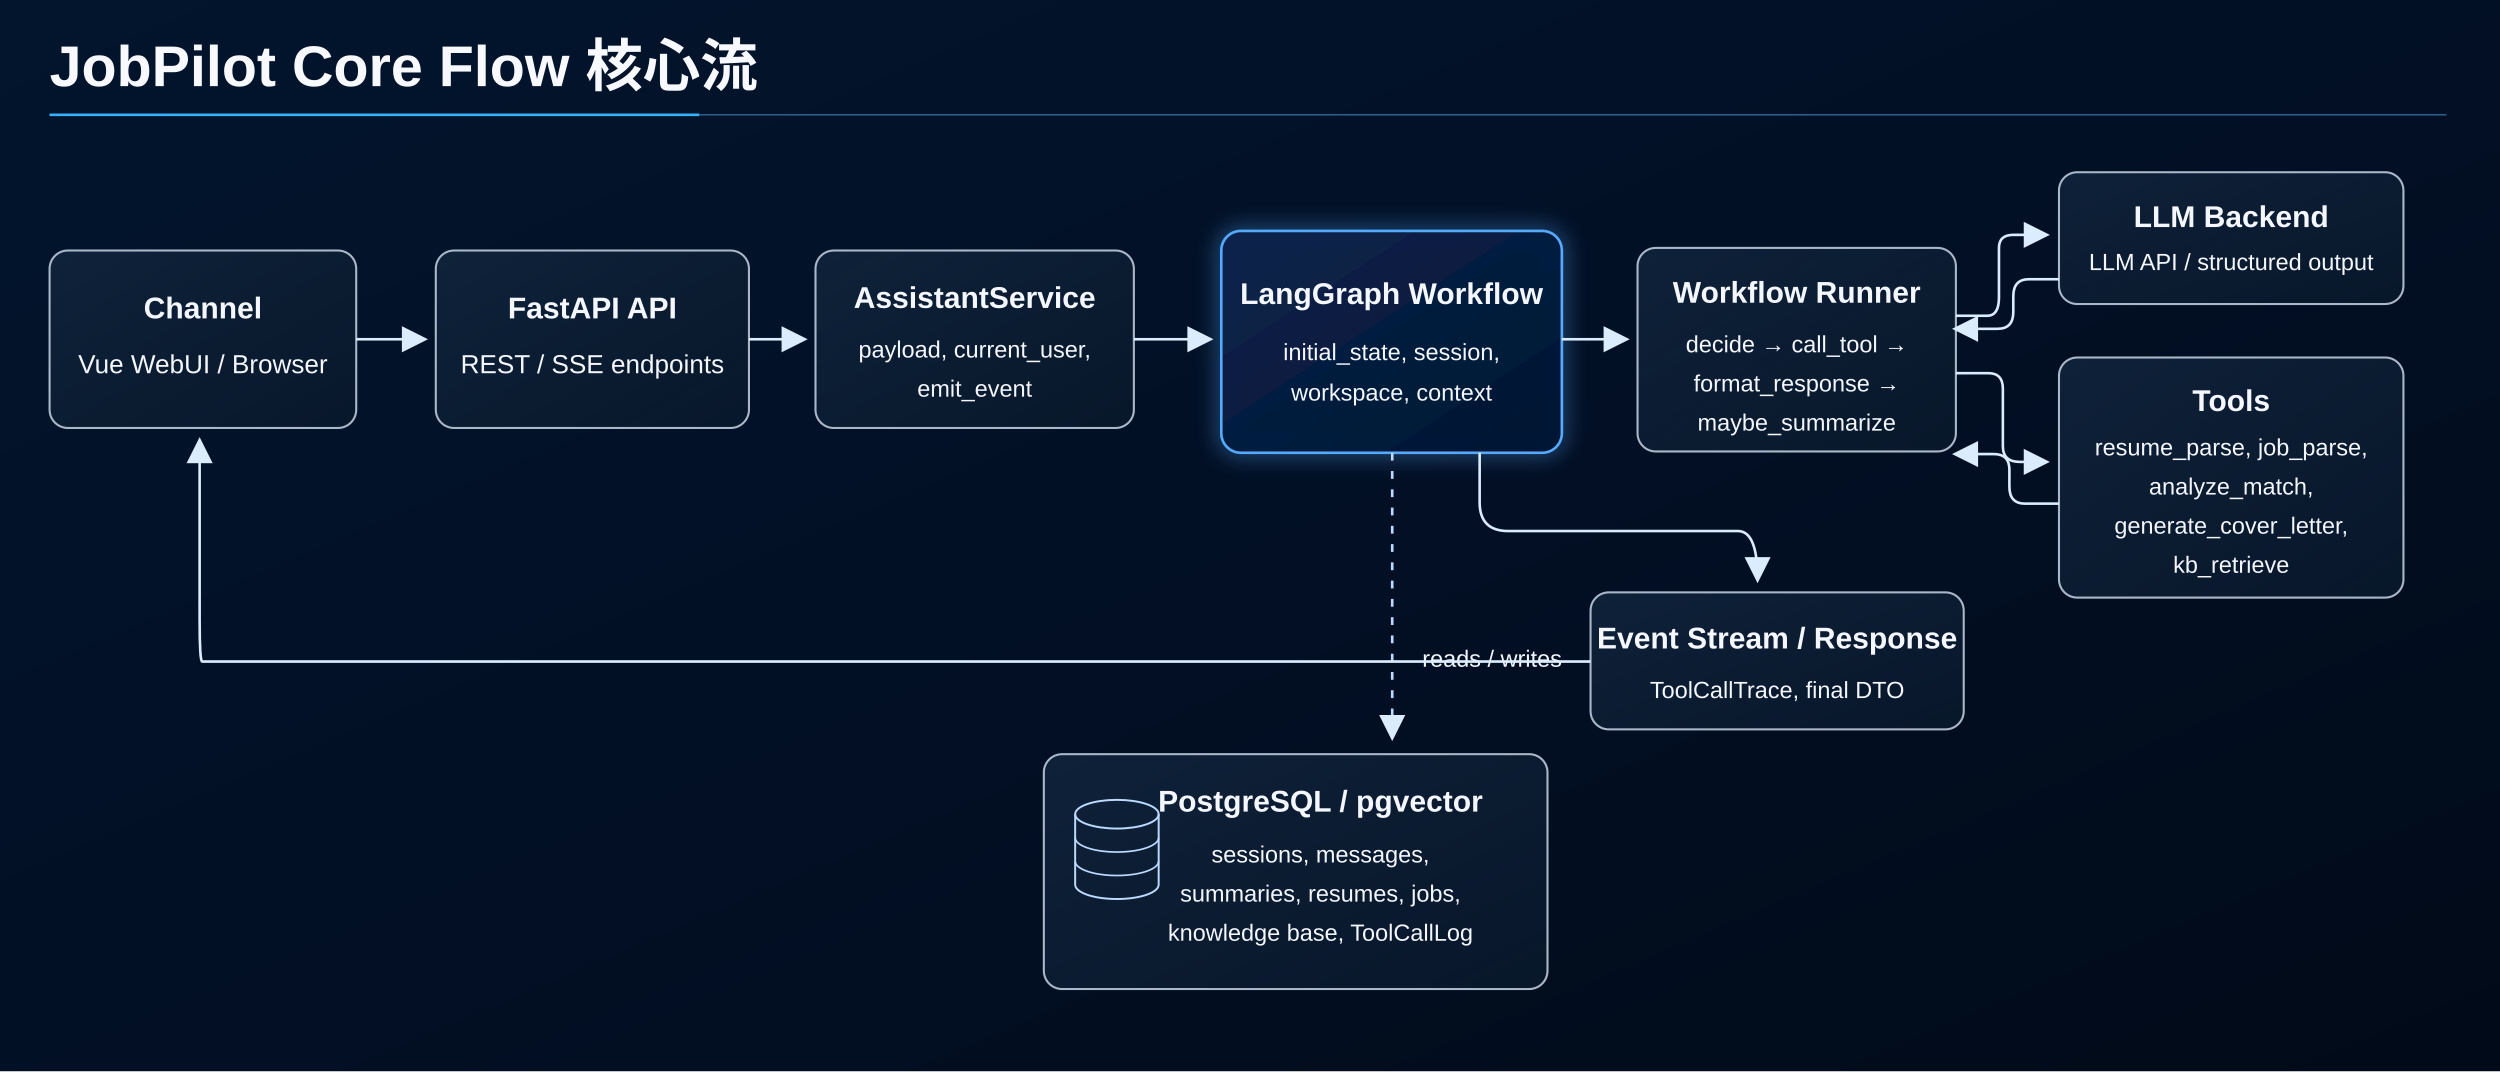
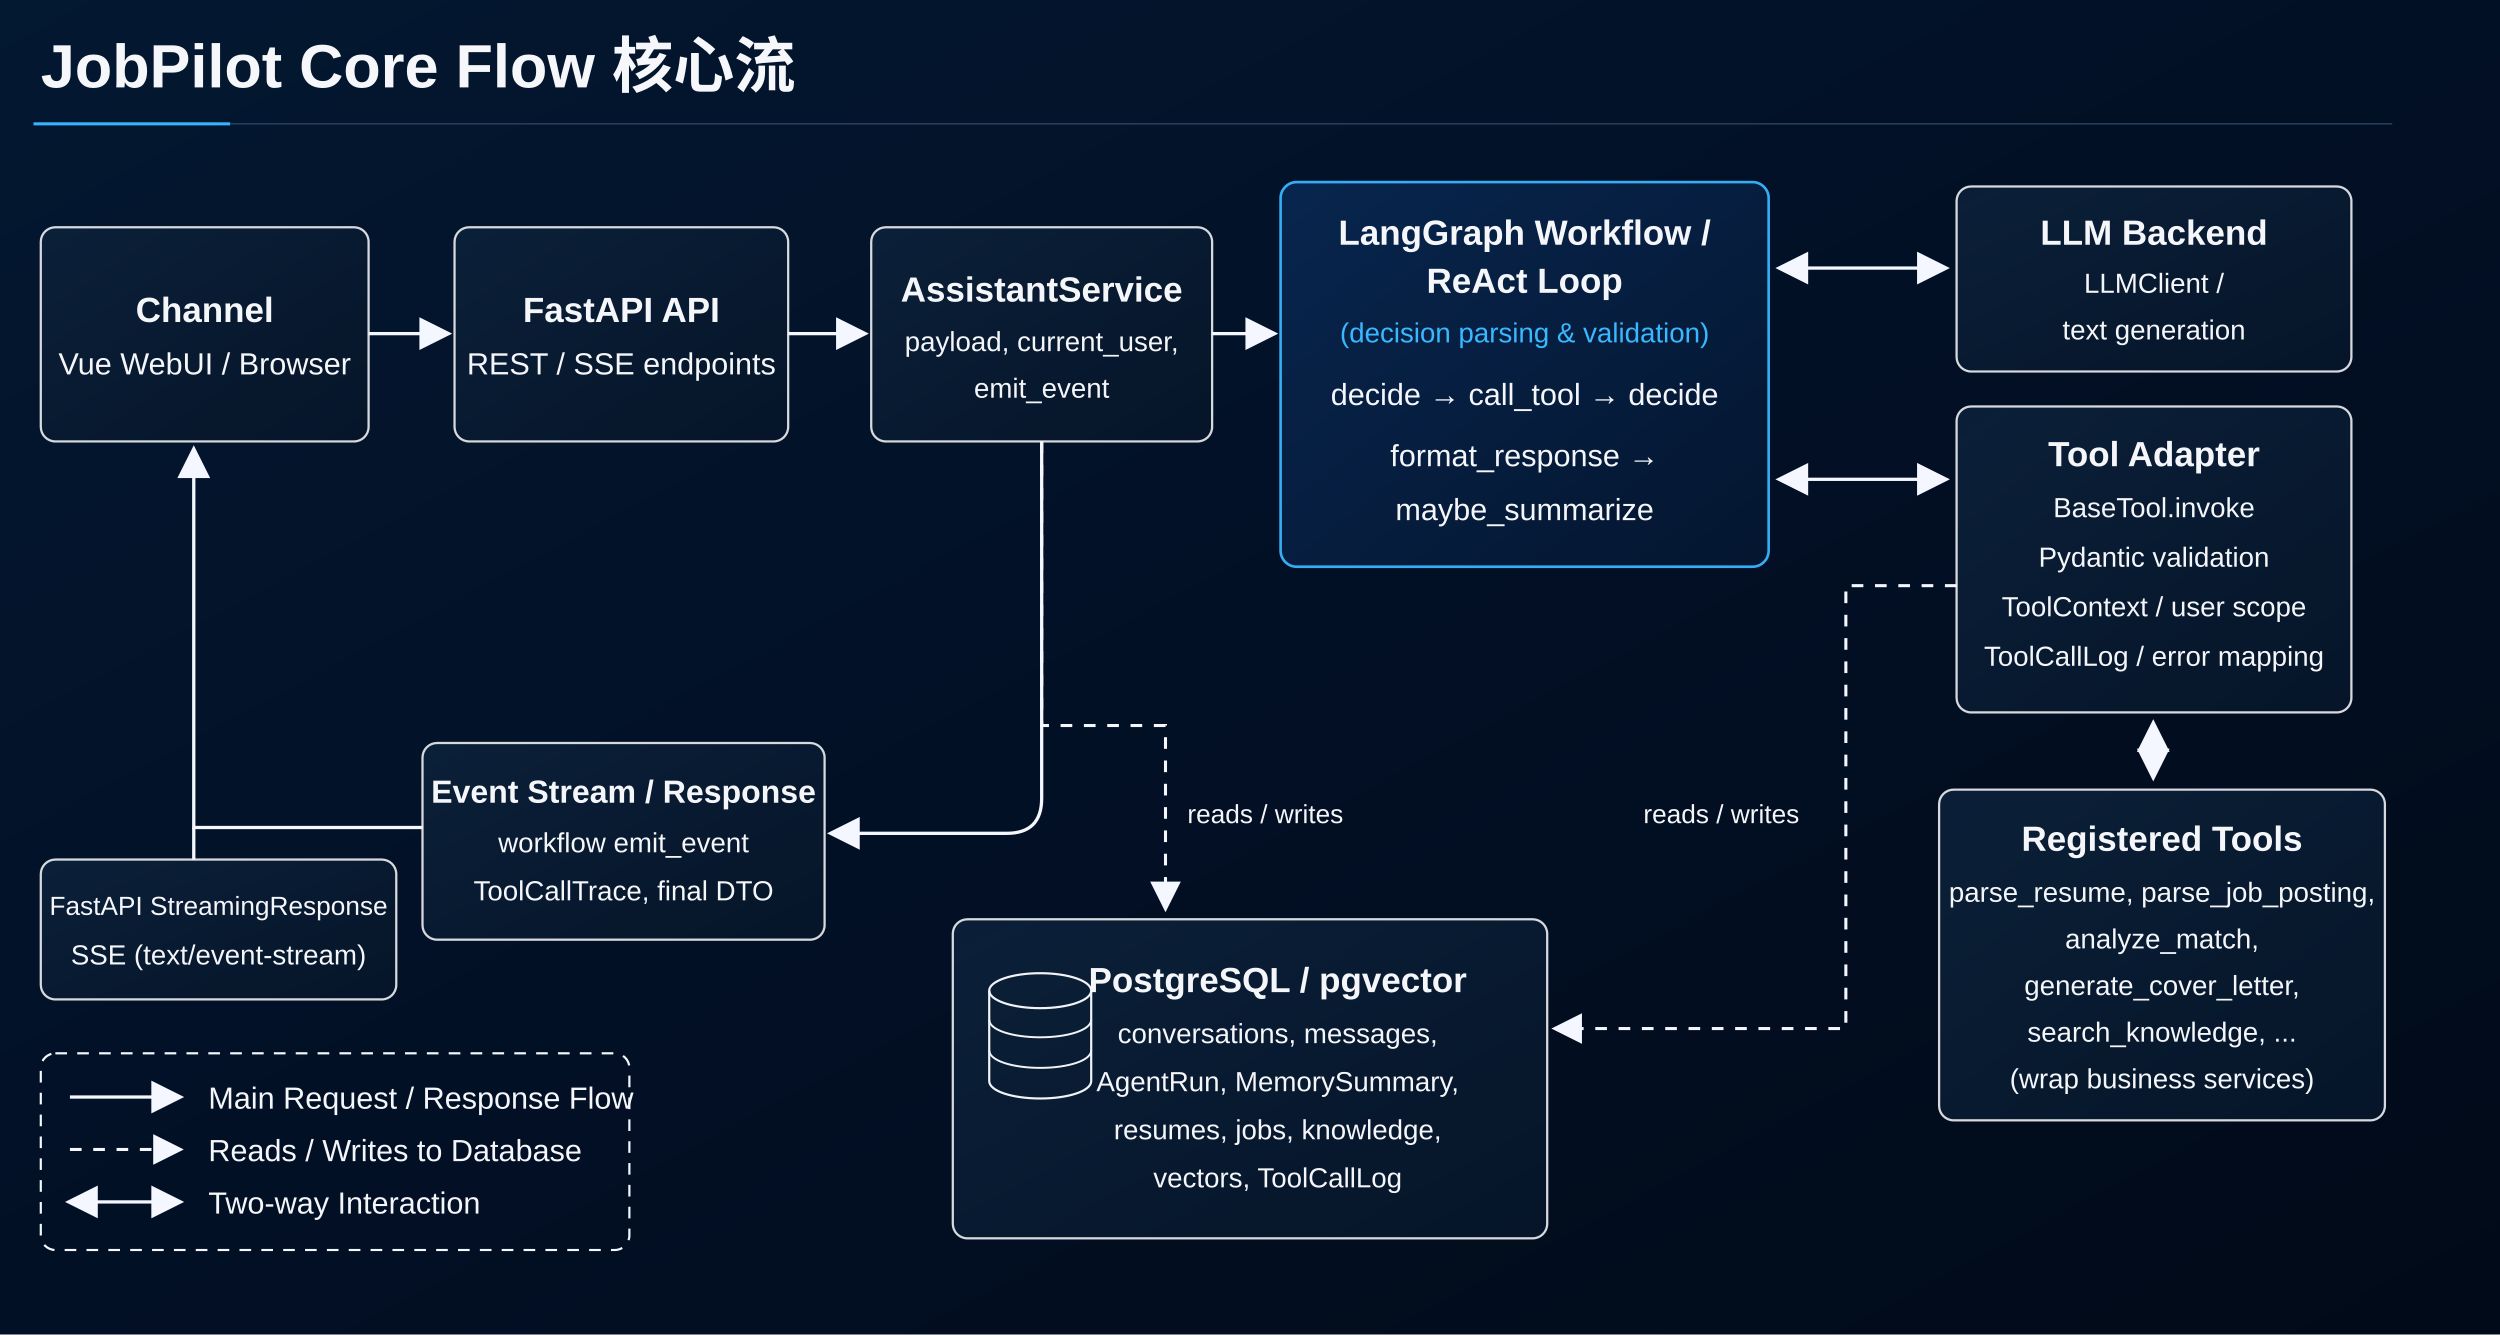
- <svg xmlns="http://www.w3.org/2000/svg" width="1916" height="821" viewBox="0 0 1916 821" role="img" aria-labelledby="title desc">
+ <svg xmlns="http://www.w3.org/2000/svg" width="1716" height="916" viewBox="0 0 1716 916" role="img" aria-labelledby="title desc">
  <defs>
    <linearGradient id="bg" x1="0" y1="0" x2="1" y2="1">
-       <stop offset="0" stop-color="#02152d" />
+       <stop offset="0" stop-color="#031831" />
      <stop offset="0.55" stop-color="#020f24" />
      <stop offset="1" stop-color="#010a18" />
    </linearGradient>
    <linearGradient id="panel" x1="0" y1="0" x2="1" y2="1">
-       <stop offset="0" stop-color="#10233b" stop-opacity="0.92" />
-       <stop offset="1" stop-color="#09182b" stop-opacity="0.88" />
+       <stop offset="0" stop-color="#0b2039" stop-opacity="0.96" />
+       <stop offset="1" stop-color="#061529" stop-opacity="0.94" />
    </linearGradient>
    <linearGradient id="focus" x1="0" y1="0" x2="1" y2="1">
-       <stop offset="0" stop-color="#08234c" stop-opacity="0.98" />
-       <stop offset="1" stop-color="#05162f" stop-opacity="0.96" />
+       <stop offset="0" stop-color="#08264f" stop-opacity="0.99" />
+       <stop offset="1" stop-color="#04162f" stop-opacity="0.98" />
    </linearGradient>
-     <filter id="glow" x="-30%" y="-30%" width="160%" height="160%">
-       <feGaussianBlur stdDeviation="8" result="blur" />
-       <feMerge>
-         <feMergeNode in="blur" />
-         <feMergeNode in="SourceGraphic" />
-       </feMerge>
+     <filter id="shadow" x="-20%" y="-20%" width="140%" height="140%">
+       <feDropShadow dx="0" dy="0" stdDeviation="4" flood-color="#000814" flood-opacity="0.75" />
+     </filter>
+     <filter id="focusGlow" x="-30%" y="-30%" width="160%" height="160%">
+       <feDropShadow dx="0" dy="0" stdDeviation="5" flood-color="#1f9dff" flood-opacity="0.32" />
    </filter>
    <marker id="arrow" markerWidth="10" markerHeight="10" refX="8.5" refY="5" orient="auto" markerUnits="strokeWidth">
-       <path d="M0,0 L10,5 L0,10 Z" fill="#dcecff" />
+       <path d="M0,0 L10,5 L0,10 Z" fill="#f4f7ff" />
+     </marker>
+     <marker id="arrowStart" markerWidth="10" markerHeight="10" refX="1.5" refY="5" orient="auto" markerUnits="strokeWidth">
+       <path d="M10,0 L0,5 L10,10 Z" fill="#f4f7ff" />
    </marker>
    <style>
-       .box { fill:url(#panel); stroke:#aab7c8; stroke-width:1.6; }
-       .focus { fill:url(#focus); stroke:#55aaff; stroke-width:2; filter:url(#glow); }
-       .title { fill:#f7f9ff; font:700 44px Arial,'Microsoft YaHei',sans-serif; }
-       .head { fill:#f4f7ff; font:600 23px Arial,'Microsoft YaHei',sans-serif; text-anchor:middle; }
-       .body { fill:#f4f7ff; font:20px Arial,'Microsoft YaHei',sans-serif; text-anchor:middle; }
-       .small { fill:#f4f7ff; font:18px Arial,'Microsoft YaHei',sans-serif; text-anchor:middle; }
-       .line { fill:none; stroke:#dcecff; stroke-width:2; marker-end:url(#arrow); }
-       .dash { fill:none; stroke:#bcd9ff; stroke-width:2; stroke-dasharray:6 8; marker-end:url(#arrow); }
-       .thin { fill:none; stroke:#2f6e9f; stroke-width:1; }
+       .panel { fill:url(#panel); stroke:#d7d9de; stroke-width:1.55; }
+       .focus { fill:url(#focus); stroke:#35aef5; stroke-width:1.8; }
+       .title { fill:#f6f7fb; font:700 42px Arial,"Microsoft YaHei","Noto Sans CJK SC",sans-serif; }
+       .head { fill:#f5f6fa; font:700 24px Arial,"Microsoft YaHei","Noto Sans CJK SC",sans-serif; text-anchor:middle; }
+       .body { fill:#f5f6fa; font:21px Arial,"Microsoft YaHei","Noto Sans CJK SC",sans-serif; text-anchor:middle; }
+       .small { fill:#f5f6fa; font:19px Arial,"Microsoft YaHei","Noto Sans CJK SC",sans-serif; text-anchor:middle; }
+       .accent { fill:#3ab8ff; font:19px Arial,"Microsoft YaHei","Noto Sans CJK SC",sans-serif; text-anchor:middle; }
+       .label { fill:#f5f6fa; font:18px Arial,"Microsoft YaHei","Noto Sans CJK SC",sans-serif; }
+       .legendText { fill:#f5f6fa; font:21px Arial,"Microsoft YaHei","Noto Sans CJK SC",sans-serif; text-anchor:start; }
+       .streamHead { fill:#f5f6fa; font:700 22px Arial,"Microsoft YaHei","Noto Sans CJK SC",sans-serif; text-anchor:middle; }
+       .tiny { fill:#f5f6fa; font:18px Arial,"Microsoft YaHei","Noto Sans CJK SC",sans-serif; text-anchor:middle; }
+       .line { fill:none; stroke:#f4f7ff; stroke-width:2.25; marker-end:url(#arrow); }
+       .twoway { fill:none; stroke:#f4f7ff; stroke-width:2.25; marker-start:url(#arrowStart); marker-end:url(#arrow); }
+       .dash { fill:none; stroke:#f4f7ff; stroke-width:2.1; stroke-dasharray:8 8; marker-end:url(#arrow); }
+       .rule { stroke:#28415d; stroke-width:1; }
    </style>
  </defs>
-   <rect width="1916" height="821" fill="url(#bg)" />
-   <text x="38" y="66" class="title">JobPilot Core Flow 核心流</text>
-   <line x1="38" y1="88" x2="536" y2="88" stroke="#34b4ff" stroke-width="2" />
-   <line x1="536" y1="88" x2="1875" y2="88" class="thin" />
-   <rect x="38" y="192" rx="14" ry="14" width="235" height="136" class="box" />
-   <text x="155.5" y="244" class="head">Channel</text>
-   <text x="155.5" y="286" class="body">Vue WebUI / Browser</text>
-   <rect x="334" y="192" rx="14" ry="14" width="240" height="136" class="box" />
-   <text x="454" y="244" class="head">FastAPI API</text>
-   <text x="454" y="286" class="body">REST / SSE endpoints</text>
-   <rect x="625" y="192" rx="14" ry="14" width="244" height="136" class="box" />
-   <text x="747" y="236" class="head">AssistantService</text>
-   <text x="747" y="274" class="small">payload, current_user,</text>
-   <text x="747" y="304" class="small">emit_event</text>
-   <rect x="936" y="177" rx="15" ry="15" width="261" height="170" class="focus" />
-   <text x="1066.5" y="233" class="head">LangGraph Workflow</text>
-   <text x="1066.5" y="276" class="small">initial_state, session,</text>
-   <text x="1066.5" y="307" class="small">workspace, context</text>
-   <rect x="1255" y="190" rx="14" ry="14" width="244" height="156" class="box" />
-   <text x="1377" y="232" class="head">Workflow Runner</text>
-   <text x="1377" y="270" class="small">decide → call_tool →</text>
-   <text x="1377" y="300" class="small">format_response →</text>
-   <text x="1377" y="330" class="small">maybe_summarize</text>
-   <rect x="1578" y="132" rx="14" ry="14" width="264" height="101" class="box" />
-   <text x="1710" y="174" class="head">LLM Backend</text>
-   <text x="1710" y="207" class="small">LLM API / structured output</text>
-   <rect x="1578" y="274" rx="14" ry="14" width="264" height="184" class="box" />
-   <text x="1710" y="315" class="head">Tools</text>
-   <text x="1710" y="349" class="small">resume_parse, job_parse,</text>
-   <text x="1710" y="379" class="small">analyze_match,</text>
-   <text x="1710" y="409" class="small">generate_cover_letter,</text>
-   <text x="1710" y="439" class="small">kb_retrieve</text>
-   <rect x="1219" y="454" rx="14" ry="14" width="286" height="105" class="box" />
-   <text x="1362" y="497" class="head">Event Stream / Response</text>
-   <text x="1362" y="535" class="small">ToolCallTrace, final DTO</text>
-   <rect x="800" y="578" rx="14" ry="14" width="386" height="180" class="box" />
-   <ellipse cx="856" cy="624" rx="32" ry="11" fill="none" stroke="#bcd9ff" stroke-width="1.5" />
-   <path d="M824 624v54c0 6 14 11 32 11s32-5 32-11v-54" fill="none" stroke="#bcd9ff" stroke-width="1.5" />
-   <path d="M824 642c0 6 14 11 32 11s32-5 32-11M824 660c0 6 14 11 32 11s32-5 32-11" fill="none" stroke="#bcd9ff" stroke-width="1.3" />
-   <text x="1012" y="622" class="head">PostgreSQL / pgvector</text>
-   <text x="1012" y="661" class="small">sessions, messages,</text>
-   <text x="1012" y="691" class="small">summaries, resumes, jobs,</text>
-   <text x="1012" y="721" class="small">knowledge base, ToolCallLog</text>
-   <path d="M273 260 H325" class="line" />
-   <path d="M574 260 H616" class="line" />
-   <path d="M869 260 H927" class="line" />
-   <path d="M1197 260 H1246" class="line" />
-   <path d="M1499 242 H1523 Q1532 242 1532 228 V190 Q1532 180 1543 180 H1568" class="line" />
-   <path d="M1578 214 H1555 Q1543 214 1543 227 V239 Q1543 252 1531 252 H1499" class="line" />
-   <path d="M1499 286 H1524 Q1535 286 1535 298 V342 Q1535 354 1548 354 H1568" class="line" />
-   <path d="M1578 386 H1552 Q1540 386 1540 373 V360 Q1540 348 1528 348 H1499" class="line" />
-   <path d="M1134 347 V385 Q1134 407 1156 407 H1332 Q1347 407 1347 444" class="line" />
-   <path d="M1067 347 V565" class="dash" />
-   <text x="1090" y="511" fill="#f4f7ff" font-family="Arial,'Microsoft YaHei',sans-serif" font-size="18">reads / writes</text>
-   <path d="M1219 507 H155 Q153 507 153 475 V338" class="line" />
+   <rect width="1716" height="916" fill="url(#bg)" />
+   <text x="28" y="60" class="title">JobPilot Core Flow 核心流</text>
+   <line x1="23" y1="85" x2="158" y2="85" stroke="#35b5ff" stroke-width="2.1" />
+   <line x1="158" y1="85" x2="1642" y2="85" class="rule" />
+   <rect x="28" y="156" rx="10" ry="10" width="225" height="147" class="panel" />
+   <text x="140.5" y="221" class="head">Channel</text>
+   <text x="140.5" y="257" class="body">Vue WebUI / Browser</text>
+   <rect x="312" y="156" rx="10" ry="10" width="229" height="147" class="panel" />
+   <text x="426.5" y="221" class="head">FastAPI API</text>
+   <text x="426.5" y="257" class="body">REST / SSE endpoints</text>
+   <rect x="598" y="156" rx="10" ry="10" width="234" height="147" class="panel" />
+   <text x="715" y="207" class="head">AssistantService</text>
+   <text x="715" y="241" class="small">payload, current_user,</text>
+   <text x="715" y="273" class="small">emit_event</text>
+   <rect x="879" y="125" rx="11" ry="11" width="335" height="264" class="focus" />
+   <text x="1046.5" y="168" class="head">LangGraph Workflow /</text>
+   <text x="1046.5" y="201" class="head">ReAct Loop</text>
+   <text x="1046.5" y="235" class="accent">(decision parsing &amp; validation)</text>
+   <text x="1046.5" y="278" class="body">decide → call_tool → decide</text>
+   <text x="1046.5" y="320" class="body">format_response →</text>
+   <text x="1046.5" y="357" class="body">maybe_summarize</text>
+   <rect x="1343" y="128" rx="10" ry="10" width="271" height="127" class="panel" />
+   <text x="1478.5" y="168" class="head">LLM Backend</text>
+   <text x="1478.5" y="201" class="small">LLMClient /</text>
+   <text x="1478.5" y="233" class="small">text generation</text>
+   <rect x="1343" y="279" rx="10" ry="10" width="271" height="210" class="panel" />
+   <text x="1478.5" y="320" class="head">Tool Adapter</text>
+   <text x="1478.5" y="355" class="small">BaseTool.invoke</text>
+   <text x="1478.5" y="389" class="small">Pydantic validation</text>
+   <text x="1478.5" y="423" class="small">ToolContext / user scope</text>
+   <text x="1478.5" y="457" class="small">ToolCallLog / error mapping</text>
+   <rect x="1331" y="542" rx="10" ry="10" width="306" height="227" class="panel" />
+   <text x="1484" y="584" class="head">Registered Tools</text>
+   <text x="1484" y="619" class="small">parse_resume, parse_job_posting,</text>
+   <text x="1484" y="651" class="small">analyze_match,</text>
+   <text x="1484" y="683" class="small">generate_cover_letter,</text>
+   <text x="1484" y="715" class="small">search_knowledge, ...</text>
+   <text x="1484" y="747" class="small">(wrap business services)</text>
+   <rect x="28" y="590" rx="10" ry="10" width="244" height="96" class="panel" />
+   <text x="150" y="628" class="tiny">FastAPI StreamingResponse</text>
+   <text x="150" y="662" class="small">SSE (text/event-stream)</text>
+   <rect x="290" y="510" rx="10" ry="10" width="276" height="135" class="panel" />
+   <text x="428" y="551" class="streamHead">Event Stream / Response</text>
+   <text x="428" y="585" class="small">workflow emit_event</text>
+   <text x="428" y="618" class="small">ToolCallTrace, final DTO</text>
+   <rect x="654" y="631" rx="10" ry="10" width="408" height="219" class="panel" />
+   <ellipse cx="714" cy="680" rx="35" ry="12" fill="none" stroke="#f1f3f8" stroke-width="1.5" />
+   <path d="M679 680v62c0 7 16 12 35 12s35-5 35-12v-62" fill="none" stroke="#f1f3f8" stroke-width="1.5" />
+   <path d="M679 700c0 7 16 12 35 12s35-5 35-12M679 721c0 7 16 12 35 12s35-5 35-12" fill="none" stroke="#f1f3f8" stroke-width="1.35" />
+   <text x="877" y="681" class="head">PostgreSQL / pgvector</text>
+   <text x="877" y="716" class="small">conversations, messages,</text>
+   <text x="877" y="749" class="small">AgentRun, MemorySummary,</text>
+   <text x="877" y="782" class="small">resumes, jobs, knowledge,</text>
+   <text x="877" y="815" class="small">vectors, ToolCallLog</text>
+   <path d="M253 229 H307" class="line" />
+   <path d="M541 229 H593" class="line" />
+   <path d="M832 229 H874" class="line" />
+   <path d="M1222 184 H1335" class="twoway" />
+   <path d="M1222 329 H1335" class="twoway" />
+   <path d="M1478 497 V533" class="twoway" />
+   <path d="M715 303 V548 Q715 572 691 572 H571" class="line" />
+   <path d="M290 568 H133 V309" class="line" />
+   <path d="M133 590 V568" fill="none" stroke="#f4f7ff" stroke-width="2.25" />
+   <path d="M715 303 V498 H800 V623" class="dash" />
+   <text x="815" y="565" class="label">reads / writes</text>
+   <path d="M1343 402 H1267 V706 H1068" class="dash" />
+   <text x="1128" y="565" class="label">reads / writes</text>
+   <rect x="28" y="723" rx="10" ry="10" width="404" height="135" fill="none" stroke="#f4f7ff" stroke-width="1.5" stroke-dasharray="8 7" />
+   <path d="M48 753 H123" class="line" />
+   <text x="143" y="761" class="legendText">Main Request / Response Flow</text>
+   <path d="M48 789 H123" class="dash" />
+   <text x="143" y="797" class="legendText">Reads / Writes to Database</text>
+   <path d="M48 825 H123" class="twoway" />
+   <text x="143" y="833" class="legendText">Two-way Interaction</text>
</svg>
